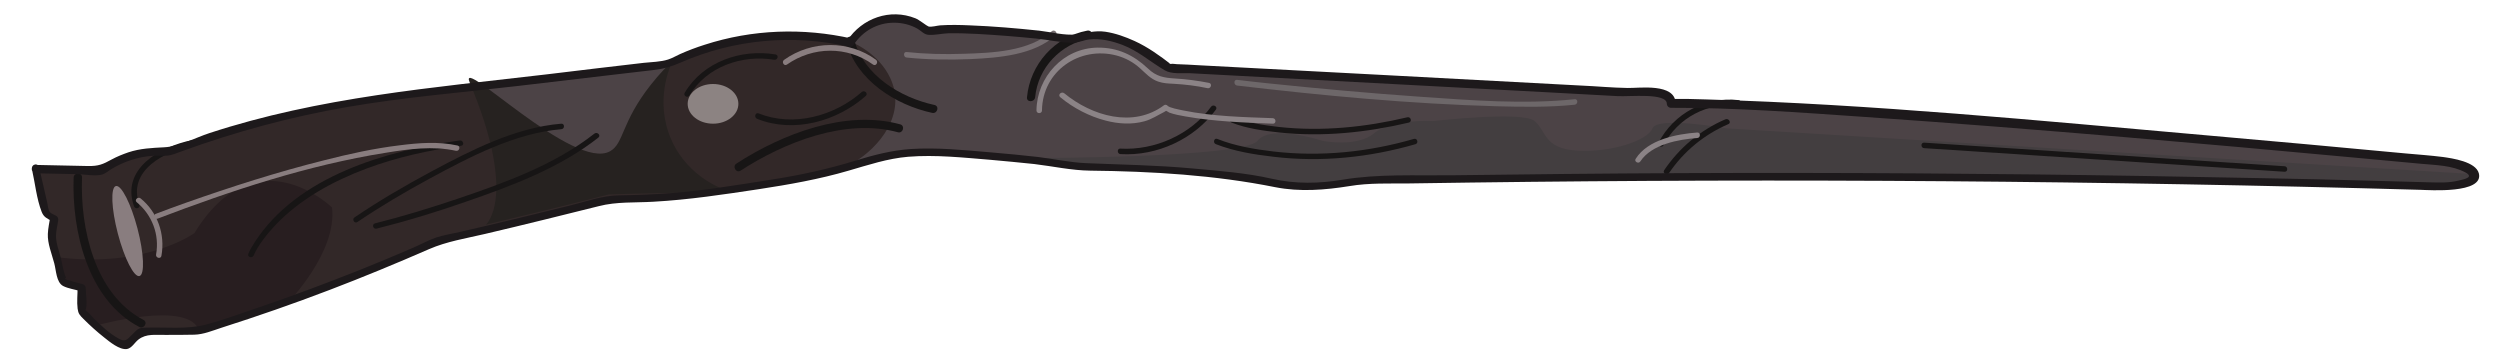
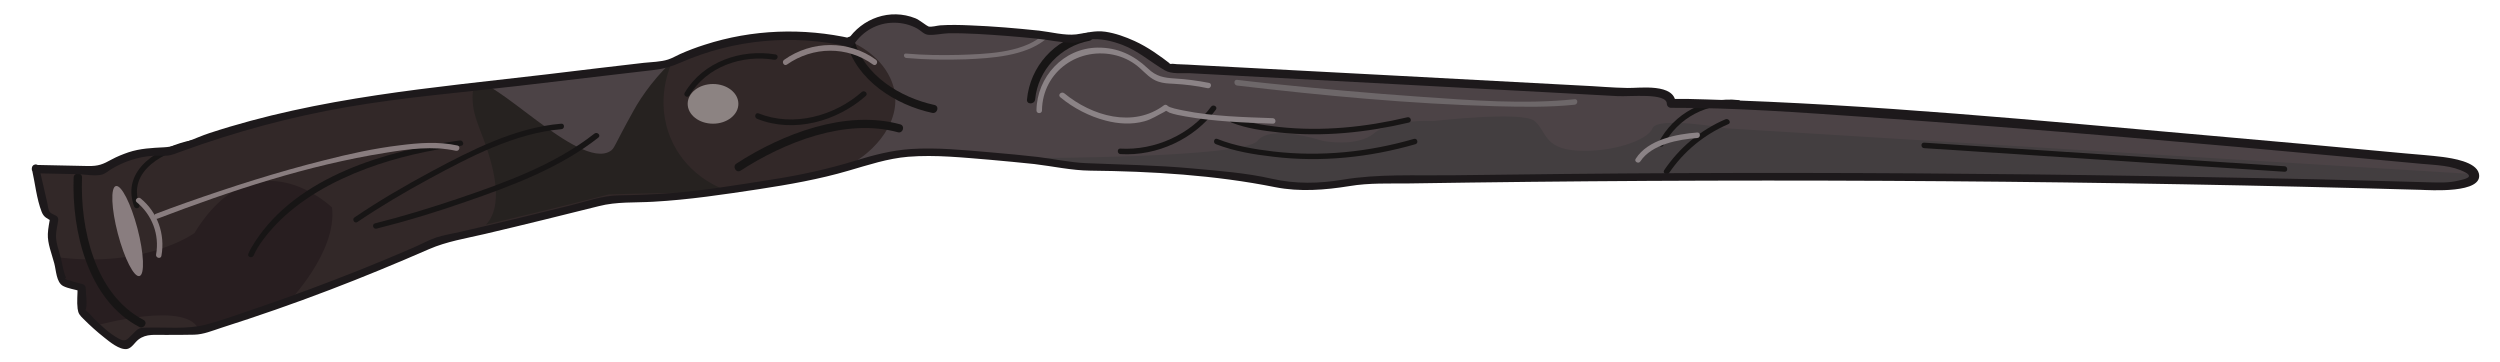
<svg xmlns="http://www.w3.org/2000/svg" version="1.1" id="Layer_1" x="0px" y="0px" viewBox="0 0 1133.9 164" style="enable-background:new 0 0 1133.9 164;" xml:space="preserve">
  <style type="text/css">
	.st0{fill:#4C4346;}
	.st1{fill:#433E40;}
	.st2{fill:#322828;}
	.st3{fill:#281E20;}
	.st4{fill:#262220;}
	.st5{fill:#171515;}
	.st6{fill:#897D7F;}
	.st7{fill:#8C8382;}
	.st8{fill:#766E71;}
	.st9{fill:#8B8386;}
	.st10{fill:#6D6769;}
	.st11{fill:#1D191B;}
</style>
  <g>
    <g>
      <path class="st0" d="M16.3,76.3c1.5,6.8,3.1,13.5,4.6,20.3l3.7,2.2l-1.2,8.4c0.7,2.9,1.4,5.8,2.2,8.7c1,3.9,2.1,7.9,3.1,11.8    l8.4,2.5v10.9c0,0,14.3,15.2,20.5,15.2c2.2-2.1,4.3-4.2,6.5-6.2c8.8-0.1,17.5-0.2,26.3-0.3c15.1-4.6,30.7-9.8,46.8-15.7    c22.1-8.1,42.7-16.5,61.8-25.1c7.5-1.7,15.1-3.4,22.6-5.2c18.8-4.4,37.3-9,55.6-13.7c12.1,0,25.5-0.6,39.8-2.2    c9-1,17.6-2.3,25.6-3.8c6.2-0.8,15.8-2.3,27.3-4.8c19.8-4.4,21.9-6.8,33.9-9c13.2-2.4,25.4-1.4,49.8,0.7c9.3,0.8,22,2.1,37.2,4.5    c14.3,0.1,29.6,0.7,45.8,2.1c13.6,1.2,26.5,2.8,38.6,4.6c0,0,15.7,5.2,40.6-0.5c78.5-1.4,158.7-2,240.4-1.6    c85.9,0.4,170,1.9,252.3,4.4c8.1-0.6,13.9-2.8,14.1-5c0.1-2.2-5.7-5.1-14.2-6.5c0,0-278.6-26.8-350.3-26.4c0,0,0-7-18.5-4.9    L530.2,30.6c0,0-23.9-21-42.4-13.2c0,0-51.5-6.6-66.8-3.7c-0.8-0.7-2-1.7-3.7-2.6c-6.2-3.5-14.8-4.2-22-0.6    c-5,2.5-7.9,6.3-9.4,8.6c-8.7-2-20.3-3.7-33.9-3c-21.9,1.1-38.9,7.8-49,12.8c-36.5,4.3-73,8.6-109.5,12.9    c-24.2,2.1-52,6.6-82,15.2c-12.3,3.6-23.9,7.5-34.6,11.6c-4.8-0.4-13-0.3-21.8,3.6c-3.5,1.5-6.4,3.3-8.7,5    C36.3,76.7,26.3,76.5,16.3,76.3z" />
    </g>
    <g>
      <path class="st1" d="M1122.5,79c-0.1,2.2-6,4.4-14.1,5c-82.3-2.4-166.4-3.9-252.3-4.4c-81.7-0.4-161.9,0.2-240.4,1.6    c-24.8,5.7-40.6,0.5-40.6,0.5c-12.1-1.9-25-3.5-38.6-4.6c-16.2-1.4-31.6-2-45.8-2.1c-9.2-1.4-17.5-2.5-24.7-3.3    c0,0,98.1,0,104.3-7.8s29.6,0,29.6,0s15.6,3.1,23.4-3.5c7.8-6.6,26.8-5.5,26.8-5.5s40.2-4.6,45.8-0.1s4,12.5,19.3,13.5    s32.1-4.5,34.3-10.1s33.5,0,33.5,0L1122.5,79z" />
    </g>
    <g>
      <path class="st2" d="M385.5,18.8c-3.5-1.4-6.5-1.7-12.6-2.5c-7.8-1-14.8-0.9-21.3-0.5c-14.6,0.9-29.6,1.7-42.4,10.3    c-22.7,15-15.5,38.4-31.6,44.3c-23.3,8.5-63.7-31.3-63.7-31.3c-6.9,0.8-13.9,1.6-20.8,2.5c-24.2,2.1-52,6.6-82,15.2    c-12.3,3.6-23.9,7.5-34.6,11.6c-4.8-0.4-13-0.3-21.8,3.6c-3.5,1.5-6.4,3.3-8.7,5c-10-0.2-20-0.4-30-0.7c1.5,6.8,3.1,13.5,4.6,20.3    l3.7,2.2l-1.2,8.4c0.7,2.9,1.4,5.8,2.2,8.7c1,3.9,2.1,7.9,3.1,11.8l8.4,2.5v10.9c0,0,14.3,15.2,20.5,15.2c2.2-2.1,4.3-4.2,6.5-6.2    c8.8-0.1,17.5-0.2,26.3-0.3c15.1-4.6,30.7-9.8,46.8-15.7c22.1-8.1,42.7-16.5,61.8-25.1c7.5-1.7,15.1-3.4,22.6-5.2    c18.8-4.4,37.3-9,55.6-13.7c12.1,0,25.5-0.6,39.8-2.2c9-1,17.6-2.3,25.6-3.8c6.2-0.8,15.8-2.3,27.3-4.8c7.8-1.7,11.7-2.6,13.5-3.4    c10.8-4.8,25.3-18.3,22.7-34.2C403.6,29.5,392.9,21.7,385.5,18.8z" />
    </g>
    <g>
      <path class="st3" d="M25.6,116.6c1,3.9,2.1,7.9,3.1,11.8l8.4,2.5v10.8c0,0,2.6,2.8,6.2,6c0,0,43.3-12.1,47.1,2.7    c13.1-4,26.6-8.5,40.4-13.4c0,0,22.2-22.7,19.8-42.9c0,0-34.7-33.7-62.4,11.6C88.2,105.7,66,121.9,25.6,116.6z" />
    </g>
    <g>
-       <path class="st4" d="M213,37.3c-5.3-12.7,47.3,40.5,63.7,31.3c6.4-3.6,4.9-13,18.6-30.3c3.8-4.8,7.3-8.4,9.8-10.7    c-1.1,2.2-8.4,18.1-0.6,35.8c7.9,17.8,24.7,23,27.1,23.7c-12.1,0.1-24.2,0.3-36.5,0.6c-6.4,0.1-12.7,0.3-19.1,0.5    c-18.2,4.7-36.7,9.2-55.6,13.7C220.4,101.8,234.9,89.6,213,37.3z" />
+       <path class="st4" d="M214.6,40.4c0.2-1.4,0.4-1.9,0.8-2.3c6.6-5.8,47,39.2,61.3,30.5c2.2-1.4,1.4-1.8,10.6-18.3    c1.9-3.5,4.5-7.5,8-12c3.8-4.8,7.3-8.4,9.8-10.7c-1.1,2.2-8.4,18.1-0.6,35.8c7.9,17.8,24.7,23,27.1,23.7    c-12.1,0.1-24.2,0.3-36.5,0.6c-6.4,0.1-12.7,0.3-19.1,0.5c-18.2,4.7-36.7,9.2-55.6,13.7c0,0,0.1-0.1,0.2-0.2    c8-8.7,2.8-25.9,1-31.9C218.1,58.1,213.1,51.3,214.6,40.4z" />
    </g>
    <g>
      <g>
        <path class="st5" d="M33.4,80.5c-0.9,24.4,6.5,55.7,29.8,67.8c2.1,1.1,4-2.1,1.9-3.2C43,133.6,36.3,103.6,37.2,80.5     C37.3,78.1,33.5,78.1,33.4,80.5L33.4,80.5z" />
      </g>
    </g>
-     <ellipse transform="matrix(0.9673 -0.2535 0.2535 0.9673 -24.6688 18.098)" class="st6" cx="57.9" cy="104.8" rx="4.6" ry="21.1" />
+     <ellipse transform="matrix(0.9673 -0.2535 0.2535 0.9673 -24.6745 18.1026)" class="st6" cx="57.9" cy="104.8" rx="4.6" ry="21.1" />
    <g>
      <g>
        <path class="st5" d="M115.1,115.8c1.7-4.2,6.1-9.8,9.7-13.6c11.3-11.9,26.1-20,41.3-25.7c13.9-5.2,28.5-8.4,43.1-10.4     c1.6-0.2,0.9-2.6-0.7-2.4c-33.1,4.6-73.6,16.1-93,46.2c-1.1,1.7-2.2,3.5-2.9,5.3C112.1,116.7,114.5,117.3,115.1,115.8     L115.1,115.8z" />
      </g>
    </g>
    <g>
      <g>
        <path class="st5" d="M86.9,63.6c-14.2,2.9-32.2,12.9-26.1,30c0.5,1.5,3,0.9,2.4-0.7C57.6,77.2,74.8,68.6,87.6,66     C89.2,65.7,88.5,63.3,86.9,63.6L86.9,63.6z" />
      </g>
    </g>
    <g>
      <g>
        <path class="st5" d="M162.1,100.7c10.5-7.1,21.5-13.6,32.6-19.6c18.3-9.9,38.8-20.7,59.9-22.5c1.6-0.1,1.6-2.6,0-2.5     c-20.8,1.7-40.9,12-59,21.7C183.7,84.2,172,91,160.8,98.6C159.5,99.4,160.7,101.6,162.1,100.7L162.1,100.7z" />
      </g>
    </g>
    <g>
      <g>
        <path class="st5" d="M170.8,103.7c13.6-3.4,27-7.5,40.2-12.1c20.9-7.2,42.9-15.4,60.4-29.2c1.3-1-0.5-2.8-1.8-1.8     c-17.8,14-40.4,22.2-61.6,29.4c-12.5,4.2-25.1,8.1-37.9,11.3C168.5,101.7,169.2,104.1,170.8,103.7L170.8,103.7z" />
      </g>
    </g>
    <g>
      <g>
        <path class="st5" d="M312.7,43.3c7.8-13.1,23.9-18.6,38.4-16.2c1.6,0.3,2.3-2.1,0.7-2.4c-15.6-2.6-32.8,3.2-41.2,17.3     C309.7,43.4,311.9,44.7,312.7,43.3L312.7,43.3z" />
      </g>
    </g>
    <g>
      <g>
        <path class="st5" d="M335.9,77.4c19.9-12.9,47.6-23.9,71.4-17.4c2.3,0.6,3.3-3,1-3.6c-24.7-6.8-53.5,4.3-74.3,17.8     C332,75.5,333.9,78.7,335.9,77.4L335.9,77.4z" />
      </g>
    </g>
    <g>
      <g>
        <path class="st5" d="M343.4,53.9c16.7,6.7,36.3,1.1,49.3-10.4c1.2-1.1-0.6-2.8-1.8-1.8c-12.4,10.9-31,16.1-46.9,9.7     C342.5,50.9,341.9,53.3,343.4,53.9L343.4,53.9z" />
      </g>
    </g>
    <g>
      <g>
-         <path class="st5" d="M469.5,44.1c1.3-13.4,11.5-24.1,24.6-26.6c2.4-0.5,1.4-4.1-1-3.6c-14.8,2.8-25.9,15.3-27.3,30.2     C465.5,46.5,469.2,46.5,469.5,44.1L469.5,44.1z" />
+         <path class="st5" d="M469.5,45.1c1.3-13.4,11.5-24.1,24.6-26.6c2.4-0.5,1.4-4.1-1-3.6c-14.8,2.8-25.9,15.3-27.3,30.2     C465.5,47.5,469.2,47.5,469.5,45.1L469.5,45.1z" />
      </g>
    </g>
    <g>
      <g>
        <path class="st5" d="M383.8,18.9c4.6,17.5,22.4,28.7,39,32.3c2.4,0.5,3.4-3.1,1-3.6c-15.3-3.3-32.1-13.4-36.4-29.7     C386.8,15.6,383.2,16.6,383.8,18.9L383.8,18.9z" />
      </g>
    </g>
    <g>
      <g>
        <path class="st5" d="M508.2,69.9c16.6,1,33.6-6.9,43.3-20.2c0.9-1.3-1.2-2.6-2.2-1.3c-9.2,12.6-25.5,19.9-41.2,19     C506.6,67.3,506.6,69.8,508.2,69.9L508.2,69.9z" />
      </g>
    </g>
    <g>
      <g>
        <path class="st5" d="M558.6,55.6c6.8,2.7,14.5,3.7,21.7,4.5c19.7,2.1,39.5,0,58.7-4.5c1.6-0.4,0.9-2.8-0.7-2.4     c-19,4.5-38.6,6.5-58.1,4.4c-7-0.8-14.4-1.9-21-4.4C557.8,52.6,557.1,55,558.6,55.6L558.6,55.6z" />
      </g>
    </g>
    <g>
      <g>
        <path class="st5" d="M551.5,65.4c8.2,3.2,17.3,4.7,26.1,5.7c21.6,2.6,43.6,0.3,64.4-5.7c1.5-0.4,0.9-2.9-0.7-2.4     c-20.7,6-42.4,8.2-63.8,5.7c-8.5-1-17.4-2.5-25.4-5.7C550.6,62.4,550,64.9,551.5,65.4L551.5,65.4z" />
      </g>
    </g>
    <g>
      <g>
        <path class="st5" d="M757,78.5c6.7-9.9,16-17.5,26.9-22.2c1.5-0.6,0.2-2.8-1.3-2.2C771.2,59,761.7,67,754.8,77.2     C753.9,78.5,756.1,79.8,757,78.5L757,78.5z" />
      </g>
    </g>
    <g>
      <g>
        <path class="st5" d="M754.5,65.9c6.5-12.5,20-19.6,34-18c1.6,0.2,1.6-2.3,0-2.5c-14.9-1.7-29.3,6-36.2,19.2     C751.6,66,753.8,67.3,754.5,65.9L754.5,65.9z" />
      </g>
    </g>
    <g>
      <g>
        <path class="st5" d="M872.7,67.2c54.5,3.6,109,7.1,163.5,10.7c1.6,0.1,1.6-2.4,0-2.5c-54.5-3.6-109-7.1-163.5-10.7     C871.1,64.6,871.1,67.1,872.7,67.2L872.7,67.2z" />
      </g>
    </g>
    <g>
      <g>
        <path class="st6" d="M71.4,99.2c33.3-12.7,68.2-24.3,103.5-29.9c10.3-1.7,21.5-3.2,31.9-0.9c1.6,0.3,2.2-2.1,0.7-2.4     c-8.6-1.9-17.6-1.2-26.2-0.1c-11.6,1.4-23,3.9-34.3,6.8c-21.2,5.3-42.1,12-62.8,19.3c-4.5,1.6-8.9,3.2-13.3,4.9     C69.2,97.3,69.9,99.8,71.4,99.2L71.4,99.2z" />
      </g>
    </g>
    <ellipse class="st7" cx="323.4" cy="47.1" rx="11.5" ry="9" />
    <g>
      <g>
        <path class="st6" d="M62,91.7c7,5.8,10.4,14.7,8.8,23.7c-0.3,1.6,2.1,2.2,2.4,0.7c1.8-9.8-1.7-19.8-9.4-26.1     C62.6,89,60.8,90.7,62,91.7L62,91.7z" />
      </g>
    </g>
    <g>
      <g>
        <path class="st6" d="M356.9,29.3c11.8-8.3,27.4-8.5,39.1,0c1.3,0.9,2.6-1.2,1.3-2.2c-12.3-9-29.2-8.8-41.6,0     C354.3,28,355.6,30.2,356.9,29.3L356.9,29.3z" />
      </g>
    </g>
    <g>
      <g>
-         <path class="st8" d="M411.2,26.1c9.6,1,19.5,1.1,29.1,0.7C453,26.2,468.9,25,478.8,16c1.2-1.1-0.6-2.9-1.8-1.8     c-10.1,9.2-27.2,9.8-40,10.2c-8.6,0.3-17.3,0.1-25.8-0.8C409.6,23.4,409.7,26,411.2,26.1L411.2,26.1z" />
+         <path class="st8" d="M411.1,26.3c8.9,0.8,18.1,0.9,27,0.6c11.8-0.5,26.6-1.5,35.8-8.8c1.1-0.9-0.6-2.4-1.7-1.5     c-9.4,7.5-25.3,7.9-37.2,8.3c-8,0.2-16.1,0.1-24-0.6C409.6,24.1,409.7,26.2,411.1,26.3L411.1,26.3z" />
      </g>
    </g>
    <g>
      <g>
        <path class="st9" d="M480.9,44.1c5.9,4.9,13.2,8.7,20.6,10.6c5.7,1.5,11.9,1.9,17.6,0.3c3.3-0.9,5.9-2.7,8.9-4.2     c3.7-1.9-2.1-0.9,0.1-0.8c0.6,0,1.7,0.8,2.3,1.1c2.3,0.8,4.8,1.3,7.2,1.7c13.1,2.3,26.5,2.8,39.7,3.3c1.6,0.1,1.6-2.4,0-2.5     c-13.5-0.5-27.3-0.8-40.6-3.5c-1.9-0.4-6.4-1.2-7.2-2.2c-0.3-0.4-1.1-0.5-1.5-0.2c-14,10.5-32.8,4.9-45.3-5.4     C481.4,41.3,479.6,43,480.9,44.1L480.9,44.1z" />
      </g>
    </g>
    <g>
      <g>
        <path class="st10" d="M561.1,38.8c39.1,4.6,78.4,8.3,117.8,9.4c11.8,0.3,23.6,0.5,35.3-0.7c1.6-0.2,1.6-2.7,0-2.5     c-23,2.4-46.7,0.5-69.8-1.1s-46.1-3.7-69.2-6.1c-4.7-0.5-9.4-1-14.2-1.6C559.5,36.1,559.5,38.6,561.1,38.8L561.1,38.8z" />
      </g>
    </g>
    <g>
      <g>
        <path class="st9" d="M744,73.2c5.1-7.8,17.5-10,25.8-10.6c1.6-0.1,1.6-2.6,0-2.5c-9.4,0.7-22.4,3.2-27.9,11.9     C741,73.3,743.2,74.5,744,73.2L744,73.2z" />
      </g>
    </g>
    <g>
      <g>
        <path class="st9" d="M472.6,50.1c0.2-17.8,17-29.4,33.9-24.9c4,1.1,7.5,3,10.5,5.7c2.7,2.4,4.8,4.9,8.3,6.1c2.3,0.8,4.7,0.9,7,1     c5.2,0.3,10.3,0.9,15.4,2c1.6,0.3,2.2-2.1,0.7-2.4c-5.1-1-10.3-1.7-15.5-2c-4.9-0.3-8.5-0.9-12.2-4.5c-6.5-6.1-13.7-9.6-22.9-9.5     c-15.5,0.2-27.5,13.3-27.7,28.5C470.1,51.7,472.6,51.7,472.6,50.1L472.6,50.1z" />
      </g>
    </g>
    <g>
      <g>
        <path class="st11" d="M14.5,76.8c1.4,6.2,2.1,13.4,4.4,19.3c1,2.5,2.4,2.9,4.8,4.3c-0.3-0.7-0.6-1.4-0.9-2.1     c-0.4,2.6-1,5.2-1.1,7.8c-0.2,4.3,1.8,9.1,2.9,13.3c0.9,3.3,0.9,8.6,4,10.3c2.3,1.2,5.5,1.6,8,2.4c-0.5-0.6-0.9-1.2-1.4-1.8     c0,3.2-0.4,6.6,0,9.7c0.3,2.3,1,3,2.7,4.7c3,3,6.1,5.8,9.4,8.4c2.4,1.9,6.9,5.7,10.3,5.2c2.2-0.4,3.5-3,5.2-4.3     c3.6-2.8,7.8-2,12.2-2.1c4.4,0,8.8,0,13.1-0.1c4.2-0.1,8.2-1.8,12.2-3.1c16.6-5.3,33-11,49.2-17.2c15.2-5.8,30.2-12,45.1-18.5     c8-3.5,16.9-4.9,25.4-6.9c9-2.1,18-4.3,27-6.5c8.2-2,16.4-4.1,24.6-6.1c8.1-2.1,16.4-1.5,24.7-2c16.2-0.9,32-3.3,47.9-5.7     c13.7-2.1,27.4-4.5,40.7-8.4c9-2.6,17.6-5.5,27-6.3c12.5-1,25.1,0.4,37.5,1.4c6.6,0.6,13.1,1.2,19.7,1.9c8.4,1,16.9,2.9,25.4,3     c27.9,0.3,56.5,2,83.9,7.5c11.2,2.2,22.5,1.3,33.7-0.5c8.9-1.5,18.1-1.1,27.1-1.2c9.3-0.1,18.5-0.3,27.8-0.4     c143.6-1.9,287.3-0.8,430.9,3.3c3.7,0.1,28.8,1.9,26.4-7.5c-1.4-5.3-12.1-6.8-16.3-7.4c-5.6-0.7-11.2-1.1-16.8-1.6     c-30.4-2.9-60.8-5.6-91.3-8.3c-75.1-6.6-150.5-14-225.9-16.2c-5.3-0.2-10.6-0.3-15.9-0.2c0.6,0.6,1.2,1.2,1.9,1.9     c-0.3-9.2-16.4-6.8-21.7-6.9c-7.1-0.1-14.2-0.8-21.2-1.1c-30-1.6-59.9-3.2-89.9-4.8c-27.8-1.5-55.5-2.9-83.3-4.4     c-3.4-0.2-6.8-0.4-10.2-0.5c-0.8,0-1.8-0.3-2.6-0.1c-1.2,0.2-1-0.6,0.3,0.4c-5.3-4.1-10.7-8-16.8-10.8c-4.2-1.9-8.6-3.5-13.2-4.2     c-4.9-0.7-8.6,0.6-13.3,1.2c-5.2,0.6-11.5-1.1-16.8-1.7c-10.4-1.1-20.9-2-31.4-2.4c-4.5-0.2-9-0.3-13.5,0     c-1.3,0.1-4.1,0.9-5.3,0.5c-0.7-0.2-4.3-3.1-5.9-3.7c-11.5-4.6-24.2-0.1-30.9,10.1c0.7-0.3,1.4-0.6,2.1-0.9     c-22.1-5-45.2-4.2-66.8,2.8c-3.8,1.2-7.5,2.6-11.1,4.2c-1.8,0.8-3.6,1.9-5.5,2.5c-3.4,1.1-7.4,1.1-11,1.5     c-14.6,1.7-29.2,3.4-43.8,5.2C196.4,39.8,144.8,44,94.9,60.4c-6.4,2.1-13.7,6.1-20.4,6.4c-5.6,0.3-10.9,0.5-16.3,2.3     c-2.6,0.9-5.1,1.9-7.5,3.2c-4,2.2-6,3.1-10.9,3c-7.9-0.2-15.7-0.3-23.6-0.5c-2.4-0.1-2.4,3.7,0,3.8c6.4,0.1,12.9,0.3,19.3,0.4     c3,0.1,7.7,1,10.7,0.2c1.8-0.5,3.2-1.9,4.8-2.8c5.4-3.2,11.6-5.2,17.8-5.7c2.3-0.2,4.5,0,6.7-0.1c2.5-0.1,4.6-1.2,7-2     c24.4-8.9,49.6-15.7,75.2-20.1c25.5-4.4,51.4-6.5,77.1-9.5c13.9-1.6,27.7-3.3,41.6-4.9c6.6-0.8,13.1-1.5,19.7-2.3     c5.1-0.6,8.2-1.5,12.8-3.5c24-10.5,50.8-12.9,76.2-7.1c0.9,0.2,1.6-0.1,2.1-0.9c4.1-6.2,10.7-10,18.3-10c3.7,0,7.4,0.9,10.6,2.7     c1.9,1.1,3,2.7,5.1,2.8c2.8,0.2,6-0.6,8.9-0.7c4.4-0.1,8.8,0.1,13.3,0.3c8.9,0.5,17.8,1.2,26.6,2.1c5.4,0.5,11.2,1.9,16.6,1.9     c2.5,0,4.8-1.2,7.4-1.5c5.2-0.6,10.4,0.7,15.2,2.5c7.2,2.8,12.6,7.7,19.1,11.5c3.1,1.8,7.8,1.2,11.3,1.3     c54.3,2.9,108.6,5.8,163,8.7c10.4,0.6,20.7,1.1,31.1,1.7c5.6,0.3,22.2-1.6,22.3,3.4c0,1,0.8,1.9,1.9,1.9     c29.1-0.1,58.3,2.1,87.3,4.1c39.5,2.7,79,5.9,118.5,9.2c34.4,2.9,68.9,6,103.3,9.2c10.4,1,20.8,1.9,31.3,2.9     c6.5,0.6,14,0.7,19.9,3.9c4.1,2.2-0.5,3.1-3.1,3.7c-4.4,1.1-8.6,0.9-13,0.8c-8.5-0.2-16.9-0.5-25.4-0.7     c-17-0.5-34.1-0.9-51.2-1.2c-34.6-0.7-69.1-1.3-103.7-1.7c-70.6-0.8-141.3-0.9-212-0.2c-17.2,0.2-34.4,0.4-51.5,0.6     c-16.3,0.2-33.2-0.7-49.3,2c-10.6,1.8-21.5,2-32-0.4c-11.8-2.7-24.2-3.6-36.2-4.7c-16.1-1.5-32.1-1.7-48.2-2.4     c-7.3-0.3-14.5-1.9-21.8-2.8c-7.1-0.8-14.3-1.5-21.5-2.1c-12-1-24.2-2.3-36.3-1.5c-8.6,0.6-16.7,2.7-24.8,5.2     c-12.6,3.9-25.5,6.7-38.5,8.7c-15.1,2.4-30.2,4.9-45.5,6.1c-7.8,0.6-15.7,0.9-23.5,1c-7.6,0.1-15.1,2.9-22.5,4.7     c-16.5,4.1-33,8.1-49.6,11.9c-3.5,0.8-7.3,1.4-10.7,2.5c-3.6,1.2-7.1,3.2-10.6,4.7c-7.8,3.4-15.6,6.6-23.5,9.8     c-15.6,6.2-31.3,12.1-47.2,17.5c-7.7,2.6-15.3,5.4-23.1,7.5c-8.7,2.3-18.4,1.1-27.4,1.4c-3.4,0.1-3.6,0.6-6.1,3.1     c-2.6,2.5-3.1,3.6-6.3,1.8c-4.2-2.3-7.8-5.8-11.2-9.1c-1-1-2.2-2.7-3.4-3.4c-0.2-0.1-0.6-0.5-0.7-0.7c1.2,1.7,0.2,1.2,0.5,0.1     c0.8-2.7,0-6.9,0-9.7c0-0.8-0.6-1.6-1.4-1.8c-2-0.6-4.2-1-6.2-1.8c-0.3-0.1-1.3-0.2-1.6-0.5c-0.6-0.6,0.4-0.3,0.2-0.8     c-1.2-2.5-1.6-6.2-2.3-8.8c-0.9-3.4-2.3-7-2.2-10.4c0.1-2.2,0.7-4.5,1-6.6c0.1-0.8-0.1-1.7-0.9-2.1c-0.8-0.5-2.1-0.9-2.8-1.6     c-0.9-1-0.9-2.9-1.3-4.5c-1.2-5.1-2.3-10.1-3.5-15.2C17.6,73.4,14,74.4,14.5,76.8z" />
      </g>
    </g>
  </g>
</svg>
